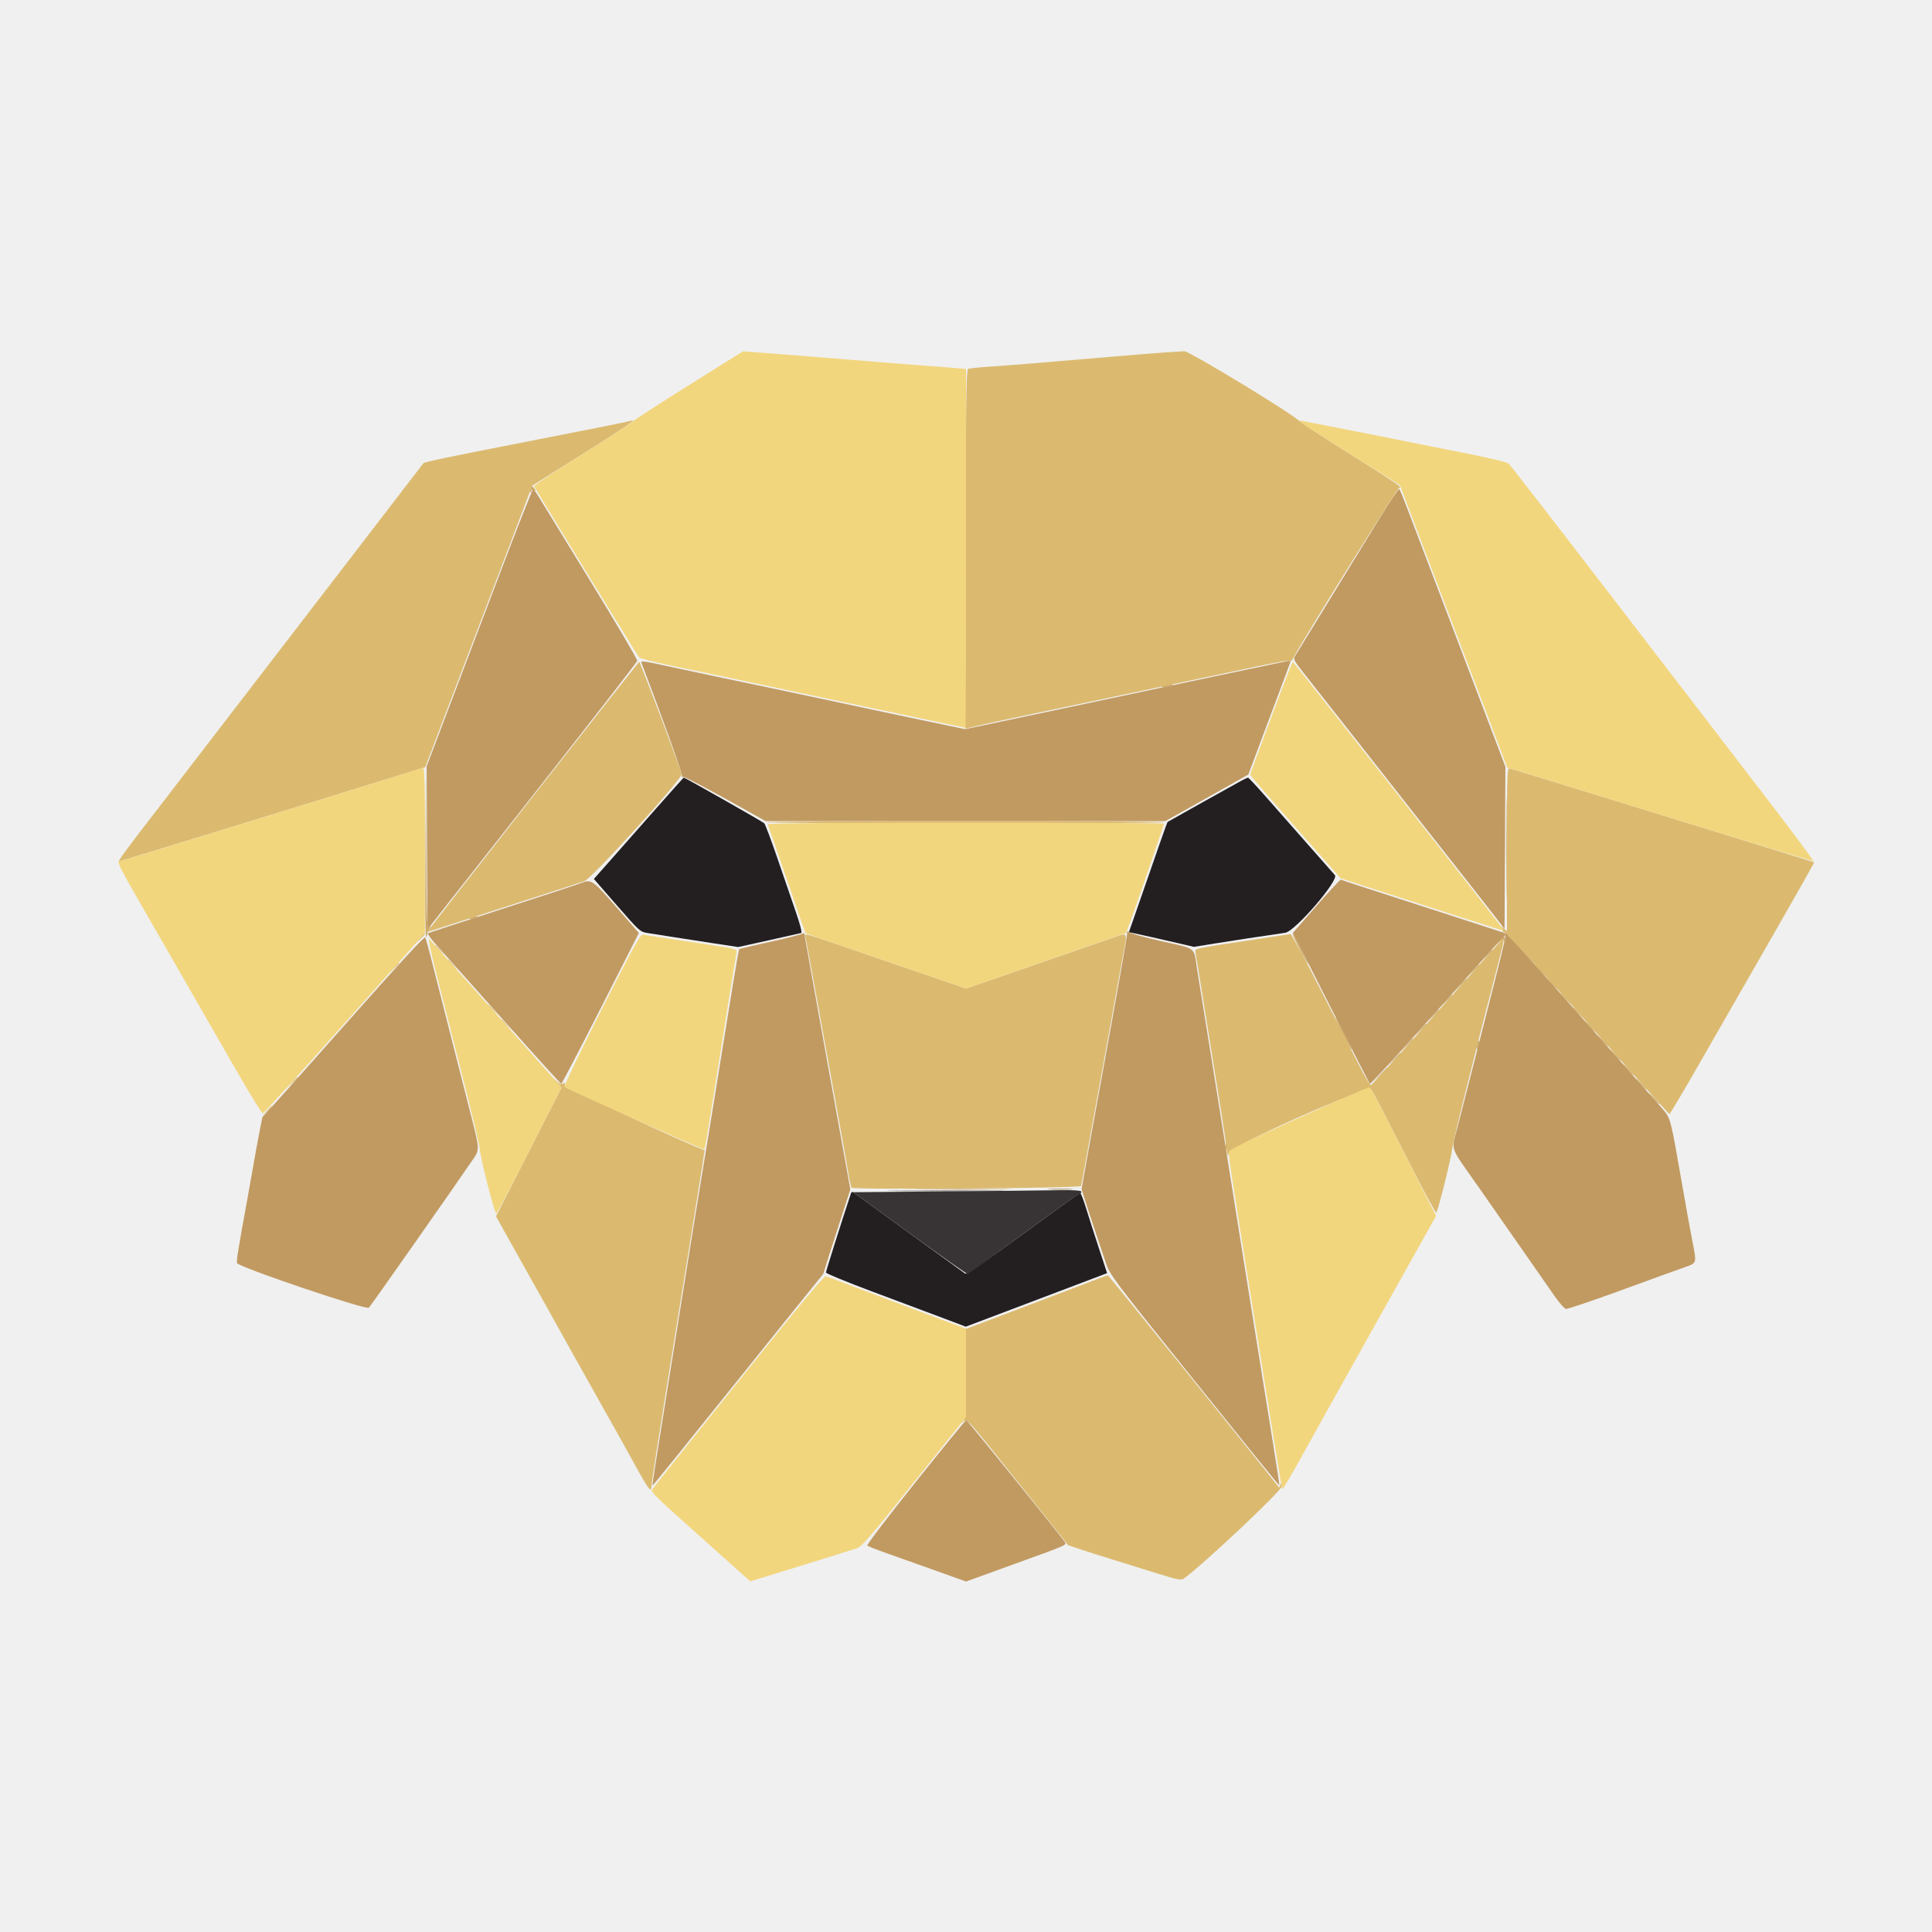
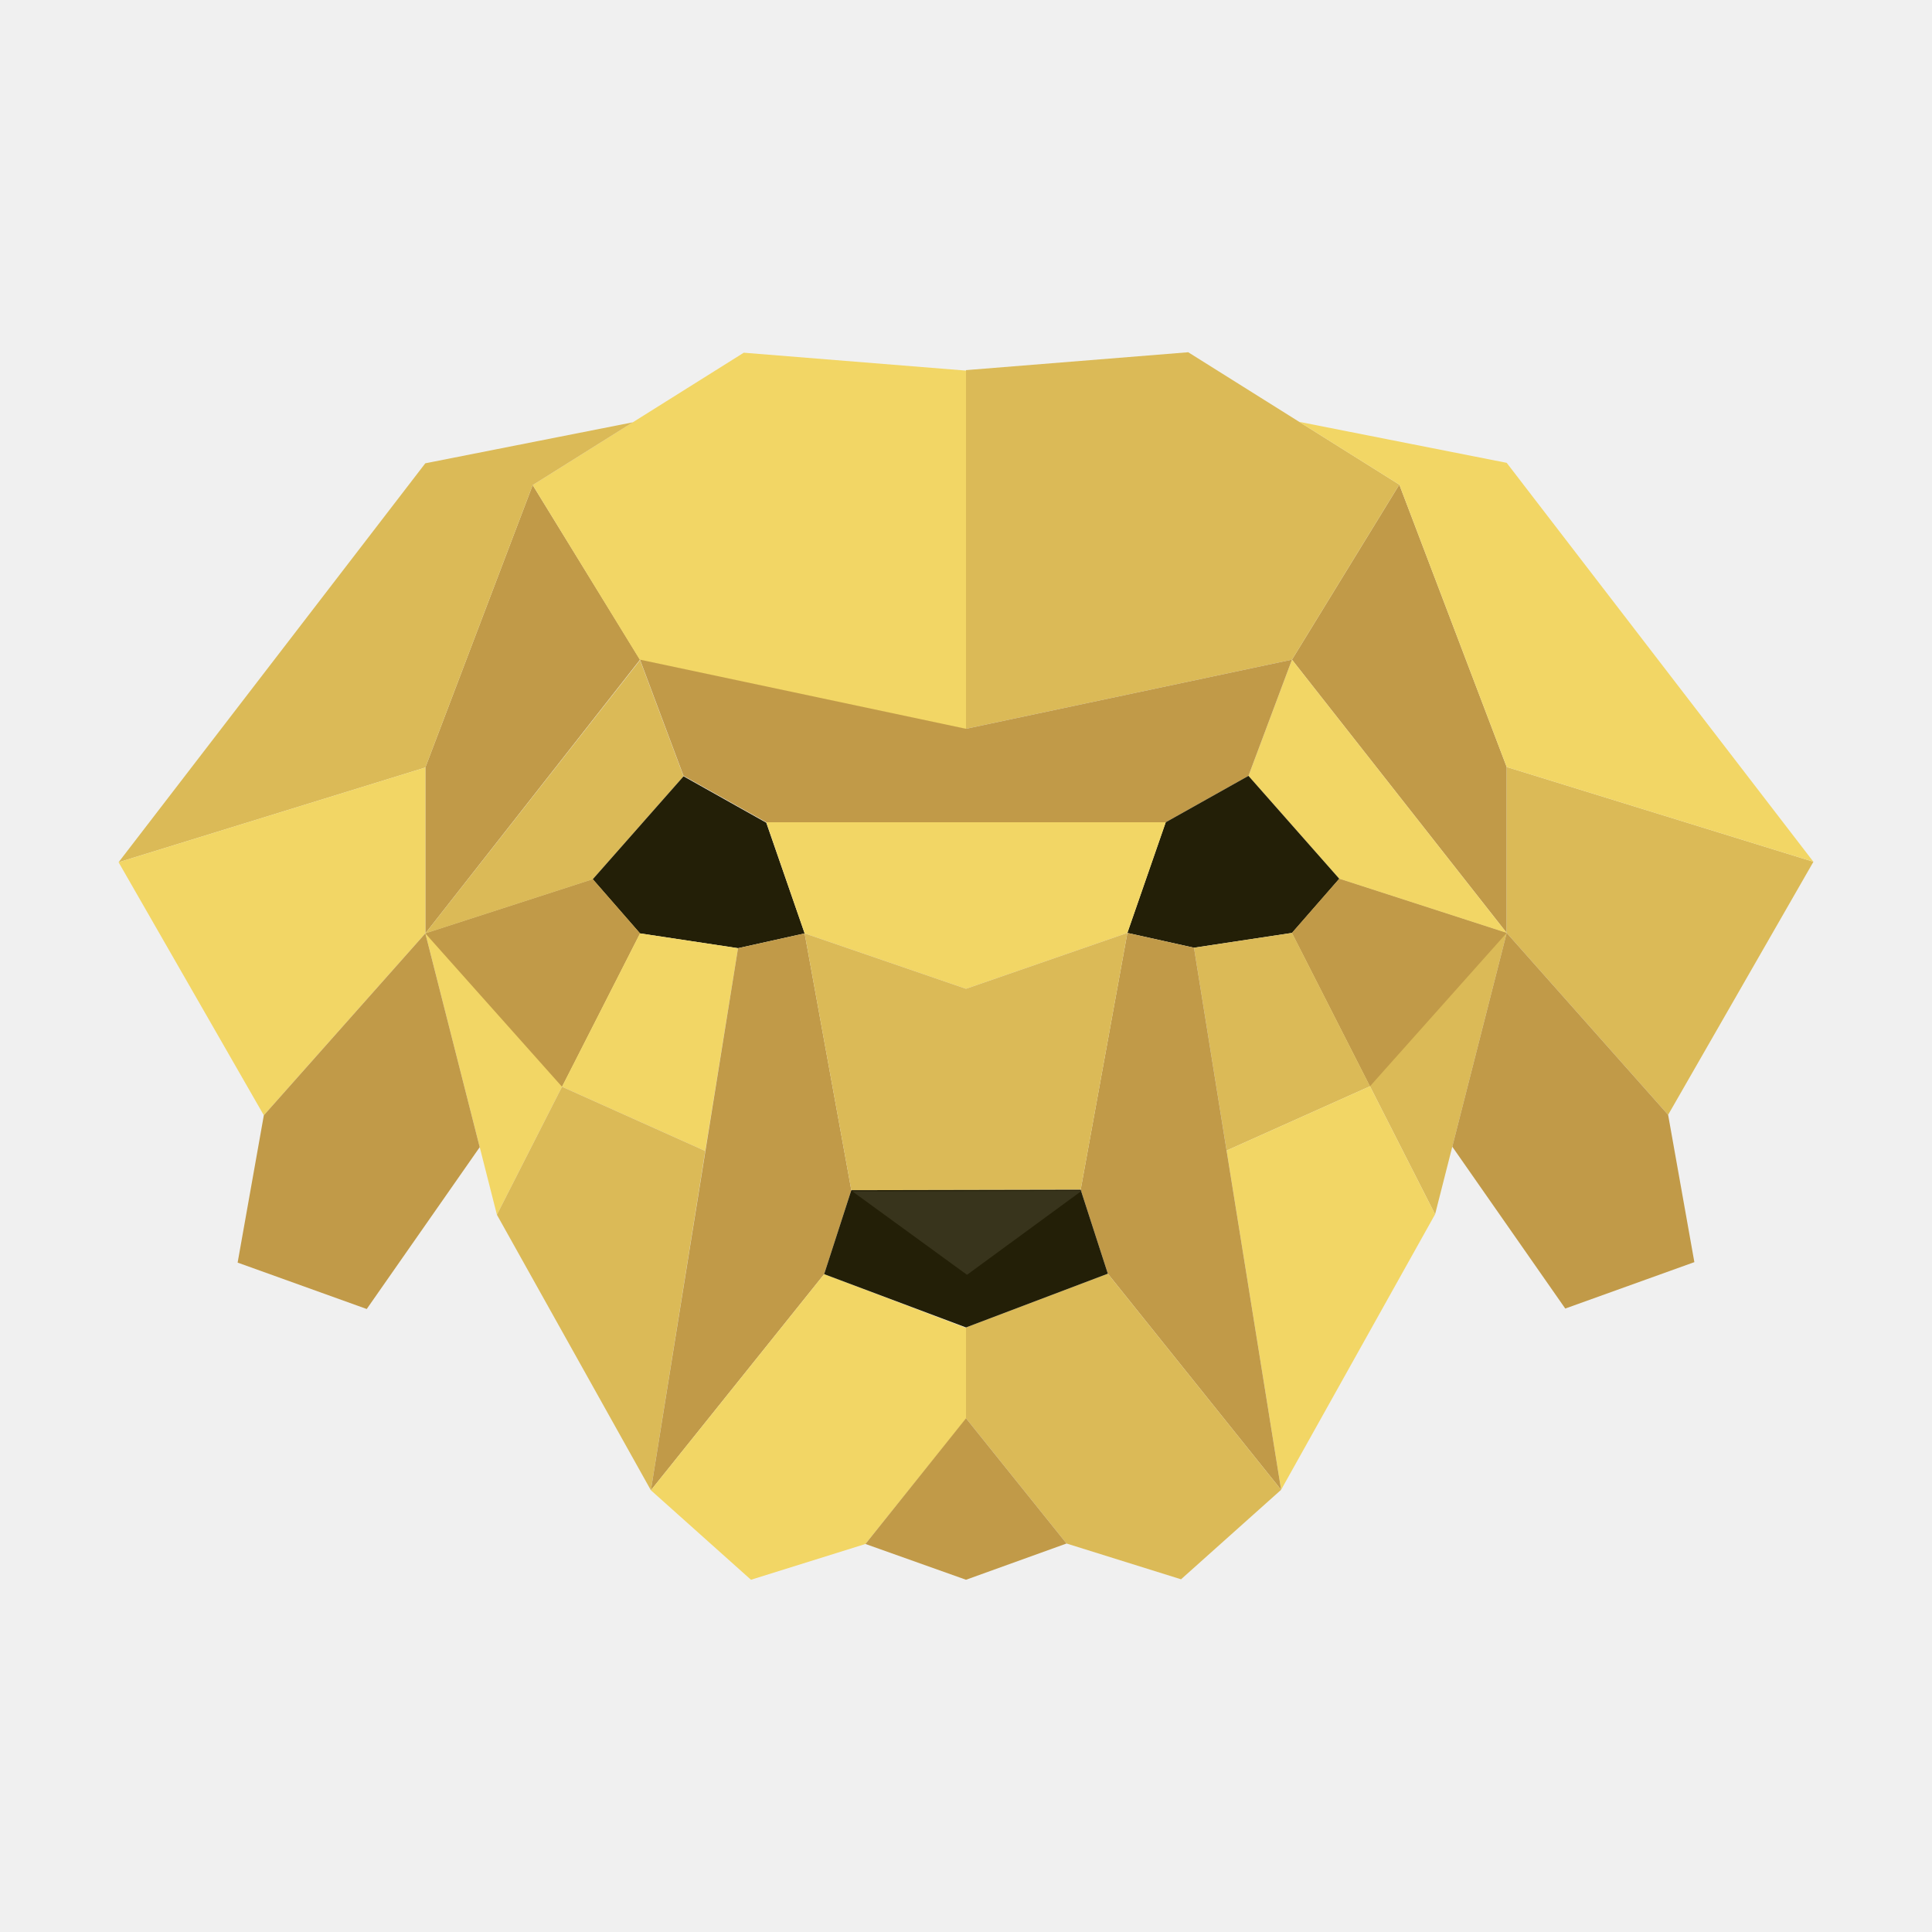
- <svg xmlns="http://www.w3.org/2000/svg" id="svg" version="1.1" width="400" height="400" viewBox="0 0 400 400">
-   <g id="svgg">
-     <path id="path0" d="" stroke="none" fill="#ffffff" fill-rule="evenodd" />
-     <path id="path1" d="M135.816 167.416 C 132.709 170.945,128.544 175.665,126.561 177.905 L 122.955 181.979 127.728 187.459 C 132.313 192.724,132.559 192.948,134.000 193.165 C 134.825 193.289,137.225 193.664,139.333 193.999 C 141.442 194.335,145.342 194.938,148.000 195.341 L 152.833 196.073 159.167 194.677 C 162.650 193.909,165.665 193.231,165.868 193.170 C 166.099 193.100,165.688 191.475,164.756 188.779 C 163.943 186.426,162.227 181.425,160.943 177.667 C 159.659 173.908,158.434 170.659,158.221 170.446 C 157.880 170.105,141.827 161.000,141.567 161.000 C 141.510 161.000,138.922 163.887,135.816 167.416 M257.167 161.557 C 256.112 162.116,241.902 170.054,241.737 170.177 C 241.641 170.248,239.265 176.991,236.514 185.000 C 235.727 187.292,234.775 190.029,234.400 191.083 L 233.717 193.000 234.442 193.145 C 235.656 193.389,241.160 194.626,244.257 195.352 L 247.181 196.037 251.341 195.365 C 254.859 194.797,261.033 193.858,266.095 193.121 C 268.138 192.824,277.292 182.201,276.379 181.186 C 275.511 180.220,265.517 168.876,261.751 164.583 C 260.022 162.612,258.509 161.006,258.387 161.013 C 258.266 161.021,257.717 161.265,257.167 161.557 M176.190 247.046 C 174.288 252.774,171.001 263.177,171.005 263.457 C 171.007 263.664,175.320 265.439,180.588 267.403 C 185.856 269.366,192.369 271.805,195.060 272.823 L 199.953 274.674 208.227 271.544 C 212.777 269.822,219.360 267.329,222.856 266.003 L 229.212 263.593 227.497 258.380 C 226.554 255.513,225.358 251.779,224.839 250.083 C 224.320 248.387,223.778 247.000,223.635 247.000 C 223.491 247.000,218.162 250.820,211.792 255.490 C 204.690 260.695,200.073 263.872,199.855 263.703 C 199.660 263.550,194.475 259.784,188.333 255.333 C 182.192 250.882,176.981 247.095,176.754 246.916 C 176.473 246.695,176.293 246.736,176.190 247.046 " stroke="none" fill="#231f20" fill-rule="evenodd" />
-     <path id="path2" d="M196.065 246.663 L 176.630 246.833 188.348 255.333 C 194.792 260.008,200.190 263.799,200.343 263.758 C 200.496 263.716,205.740 259.929,211.996 255.341 C 218.253 250.753,223.522 247.000,223.706 247.000 C 223.889 247.000,223.947 246.850,223.833 246.667 C 223.710 246.467,222.002 246.365,219.564 246.413 C 217.329 246.456,206.754 246.569,196.065 246.663 " stroke="none" fill="#383435" fill-rule="evenodd" />
-     <path id="path3" d="M186.107 246.583 C 191.574 246.635,200.424 246.635,205.774 246.583 C 211.123 246.532,206.650 246.490,195.833 246.490 C 185.017 246.490,180.640 246.532,186.107 246.583 " stroke="none" fill="#4a4136" fill-rule="evenodd" />
-     <path id="path4" d="" stroke="none" fill="#786143" fill-rule="evenodd" />
-     <path id="path5" d="" stroke="none" fill="#896f4a" fill-rule="evenodd" />
-     <path id="path6" d="M217.431 246.247 C 218.676 246.312,220.626 246.311,221.764 246.246 C 222.902 246.182,221.883 246.129,219.500 246.130 C 217.117 246.130,216.185 246.183,217.431 246.247 " stroke="none" fill="#9f8756" fill-rule="evenodd" />
-     <path id="path7" d="" stroke="none" fill="#bf8080" fill-rule="evenodd" />
-     <path id="path8" d="M285.962 106.768 C 284.016 109.920,279.304 117.600,275.491 123.833 C 271.678 130.067,268.363 135.470,268.123 135.841 C 267.732 136.449,267.896 136.778,269.785 139.175 C 278.650 150.421,288.928 163.495,294.804 171.000 C 296.455 173.108,300.054 177.683,302.802 181.167 C 305.550 184.650,308.632 188.585,309.649 189.912 L 311.500 192.323 311.586 175.535 L 311.673 158.747 306.312 144.623 C 303.363 136.856,299.755 127.350,298.294 123.500 C 296.833 119.650,295.204 115.375,294.675 114.000 C 294.145 112.625,292.866 109.250,291.832 106.500 C 290.798 103.750,289.851 101.395,289.726 101.268 C 289.602 101.140,287.908 103.615,285.962 106.768 M103.683 118.250 C 100.150 127.554,95.250 140.457,92.794 146.922 L 88.327 158.678 88.414 175.557 L 88.500 192.436 110.167 164.863 C 122.083 149.698,131.882 137.076,131.940 136.815 C 131.999 136.554,127.519 128.951,121.984 119.920 C 116.449 110.889,111.626 103.013,111.266 102.417 C 110.906 101.821,110.498 101.333,110.359 101.333 C 110.219 101.333,107.215 108.946,103.683 118.250 M132.765 137.111 C 137.285 148.955,141.326 160.205,141.188 160.564 C 141.086 160.830,141.154 160.944,141.346 160.826 C 141.532 160.711,145.471 162.728,150.098 165.308 L 158.513 170.000 199.896 170.000 L 241.280 170.000 245.390 167.696 C 247.650 166.429,251.514 164.261,253.976 162.878 L 258.451 160.364 261.917 151.099 C 263.823 146.003,265.809 140.709,266.330 139.334 C 266.852 137.959,267.252 136.807,267.218 136.774 C 267.185 136.741,262.960 137.607,257.829 138.699 C 252.698 139.790,247.450 140.896,246.167 141.156 C 244.883 141.417,242.408 141.942,240.667 142.324 C 238.925 142.706,229.019 144.808,218.653 146.996 L 199.806 150.973 196.653 150.304 C 194.919 149.936,192.825 149.500,192.000 149.335 C 191.175 149.169,188.325 148.568,185.667 148.000 C 183.008 147.431,176.933 146.138,172.167 145.125 C 167.400 144.112,161.775 142.916,159.667 142.467 C 157.558 142.018,154.783 141.437,153.500 141.176 C 152.217 140.916,149.367 140.314,147.167 139.839 C 144.967 139.364,142.117 138.758,140.833 138.491 C 139.550 138.225,137.176 137.718,135.558 137.365 C 133.534 136.922,132.663 136.843,132.765 137.111 M272.543 187.570 L 267.684 193.136 275.549 208.651 C 279.875 217.185,283.509 224.269,283.624 224.393 C 283.739 224.518,289.983 217.716,297.500 209.279 C 305.017 200.841,311.299 193.856,311.461 193.755 C 311.986 193.429,312.352 191.933,301.875 232.956 C 300.435 238.595,299.808 236.752,306.351 246.096 C 307.918 248.335,311.656 253.692,314.656 258.000 C 317.657 262.308,320.922 266.996,321.912 268.417 C 322.940 269.891,323.952 271.000,324.270 271.000 C 324.740 271.000,331.280 268.753,337.917 266.311 C 341.327 265.056,345.840 263.421,348.917 262.327 C 351.352 261.460,351.304 261.644,350.355 256.796 C 350.000 254.983,349.094 249.975,348.343 245.667 C 345.859 231.431,345.878 231.507,344.259 229.645 C 343.475 228.744,335.933 220.220,327.500 210.705 L 312.167 193.404 310.167 192.728 C 309.067 192.356,303.442 190.528,297.667 188.664 C 281.573 183.470,277.852 182.257,277.618 182.125 C 277.500 182.058,275.216 184.508,272.543 187.570 M120.333 182.824 C 119.692 183.083,112.342 185.496,104.000 188.186 C 95.658 190.876,88.716 193.146,88.572 193.231 C 88.428 193.317,89.348 194.537,90.615 195.943 C 91.882 197.349,98.104 204.320,104.440 211.434 C 110.776 218.548,116.067 224.372,116.196 224.376 C 116.326 224.380,119.996 217.360,124.352 208.775 L 132.272 193.167 127.629 187.833 C 122.701 182.173,122.421 181.981,120.333 182.824 M233.338 193.473 C 233.336 194.008,231.218 206.008,228.633 220.140 C 226.048 234.271,223.937 245.983,223.942 246.167 C 223.949 246.461,226.401 253.951,228.946 261.448 C 229.809 263.992,230.306 264.652,247.316 285.854 C 256.932 297.839,264.836 307.609,264.880 307.564 C 264.925 307.520,264.296 303.362,263.483 298.325 C 262.669 293.288,261.692 287.217,261.310 284.833 C 260.929 282.450,260.339 278.775,260.001 276.667 C 259.662 274.558,259.061 270.808,258.666 268.333 C 258.270 265.858,257.742 262.558,257.493 261.000 C 255.949 251.365,253.422 235.491,252.132 227.333 C 251.306 222.108,250.126 214.758,249.510 211.000 C 248.894 207.242,248.133 202.517,247.820 200.500 C 247.113 195.951,247.879 196.530,240.324 194.831 C 236.779 194.034,233.781 193.189,233.625 192.944 C 233.434 192.643,233.342 192.814,233.338 193.473 M166.167 193.280 C 165.983 193.457,162.986 194.226,159.506 194.989 C 156.026 195.753,153.116 196.440,153.039 196.516 C 152.963 196.593,152.397 199.770,151.781 203.578 C 151.165 207.385,150.293 212.750,149.843 215.500 C 149.393 218.250,148.486 223.875,147.827 228.000 C 147.169 232.125,146.418 236.700,146.158 238.167 C 145.785 240.267,141.800 264.977,138.497 285.667 C 137.420 292.415,136.296 299.463,135.683 303.317 C 135.320 305.599,135.063 307.507,135.112 307.556 C 135.160 307.605,142.918 298.015,152.350 286.246 C 161.783 274.476,169.725 264.606,170.000 264.312 C 170.275 264.018,170.519 263.640,170.542 263.472 C 170.565 263.304,171.815 259.360,173.320 254.707 L 176.057 246.248 171.376 220.374 C 168.801 206.143,166.651 194.153,166.597 193.729 C 166.534 193.224,166.385 193.069,166.167 193.280 M74.156 209.087 C 66.645 217.564,59.110 226.030,57.410 227.902 L 54.320 231.305 53.681 234.569 C 53.330 236.364,52.720 239.708,52.326 242.000 C 51.931 244.292,51.331 247.667,50.991 249.500 C 49.398 258.089,48.887 261.331,49.094 261.538 C 50.160 262.605,75.861 271.285,76.374 270.752 C 76.820 270.289,94.081 245.687,98.083 239.810 C 99.264 238.076,99.248 237.742,97.693 231.634 C 96.974 228.810,94.937 220.800,93.167 213.833 C 91.397 206.867,89.567 199.667,89.100 197.833 C 88.633 196.000,88.152 194.314,88.031 194.088 C 87.895 193.831,82.644 199.508,74.156 209.087 M191.250 246.250 C 195.696 246.302,202.971 246.302,207.417 246.250 C 211.862 246.197,208.225 246.154,199.333 246.154 C 190.442 246.154,186.804 246.197,191.250 246.250 M189.553 306.875 C 183.898 313.950,179.398 319.856,179.553 320.000 C 179.707 320.144,181.633 320.895,183.833 321.670 C 186.033 322.445,190.571 324.060,193.918 325.259 L 200.003 327.440 210.028 323.807 C 221.644 319.597,220.930 319.927,220.309 319.051 C 218.990 317.193,200.225 294.001,200.044 294.005 C 199.928 294.008,195.207 299.800,189.553 306.875 " stroke="none" fill="#c19a61" fill-rule="evenodd" />
-     <path id="path9" d="" stroke="none" fill="#aaaa55" fill-rule="evenodd" />
-     <path id="path10" d="M109.861 101.214 C 109.746 101.516,109.730 101.841,109.825 101.937 C 109.921 102.033,110.000 101.920,110.000 101.687 C 110.000 101.430,110.216 101.345,110.547 101.472 C 111.005 101.648,111.025 101.599,110.673 101.174 C 110.148 100.542,110.119 100.543,109.861 101.214 M241.000 142.000 C 240.340 142.211,240.305 142.267,240.833 142.267 C 241.200 142.267,241.875 142.147,242.333 142.000 C 242.993 141.789,243.028 141.733,242.500 141.733 C 242.133 141.733,241.458 141.853,241.000 142.000 M88.080 176.472 C 88.008 192.591,88.072 195.738,88.425 193.429 C 88.483 193.045,88.749 192.455,89.016 192.116 C 89.460 191.551,89.452 191.538,88.920 191.955 C 88.370 192.386,88.335 191.513,88.250 175.455 L 88.160 158.500 88.080 176.472 M311.822 175.667 C 311.822 185.108,311.864 188.971,311.916 184.250 C 311.969 179.529,311.969 171.804,311.916 167.083 C 311.864 162.363,311.822 166.225,311.822 175.667 M97.500 190.000 C 97.080 190.181,97.018 190.286,97.333 190.286 C 97.608 190.286,98.133 190.158,98.500 190.000 C 98.920 189.819,98.982 189.714,98.667 189.714 C 98.392 189.714,97.867 189.842,97.500 190.000 M267.667 193.451 C 267.667 193.814,270.655 199.667,270.840 199.667 C 270.989 199.667,268.108 193.700,267.795 193.361 C 267.724 193.285,267.667 193.325,267.667 193.451 M310.315 194.916 C 309.234 196.092,309.228 196.110,310.219 195.216 C 311.171 194.358,311.287 194.326,311.432 194.884 C 311.525 195.240,311.577 195.113,311.557 194.583 C 311.537 194.079,311.508 193.667,311.493 193.667 C 311.477 193.667,310.947 194.229,310.315 194.916 M313.333 194.833 C 313.955 195.475,314.539 196.000,314.631 196.000 C 314.722 196.000,314.289 195.475,313.667 194.833 C 313.045 194.192,312.461 193.667,312.369 193.667 C 312.278 193.667,312.711 194.192,313.333 194.833 M307.649 197.917 L 306.500 199.167 307.750 198.018 C 308.913 196.949,309.153 196.667,308.899 196.667 C 308.843 196.667,308.281 197.229,307.649 197.917 M316.000 197.833 C 316.622 198.475,317.206 199.000,317.297 199.000 C 317.389 199.000,316.955 198.475,316.333 197.833 C 315.711 197.192,315.128 196.667,315.036 196.667 C 314.944 196.667,315.378 197.192,316.000 197.833 M304.982 200.917 L 303.833 202.167 305.083 201.018 C 306.247 199.949,306.487 199.667,306.232 199.667 C 306.176 199.667,305.614 200.229,304.982 200.917 M318.667 200.833 C 319.289 201.475,319.872 202.000,319.964 202.000 C 320.056 202.000,319.622 201.475,319.000 200.833 C 318.378 200.192,317.794 199.667,317.703 199.667 C 317.611 199.667,318.045 200.192,318.667 200.833 M321.000 203.500 C 321.622 204.142,322.206 204.667,322.297 204.667 C 322.389 204.667,321.955 204.142,321.333 203.500 C 320.711 202.858,320.128 202.333,320.036 202.333 C 319.944 202.333,320.378 202.858,321.000 203.500 M302.151 204.083 L 300.833 205.500 302.250 204.182 C 303.567 202.957,303.820 202.667,303.568 202.667 C 303.513 202.667,302.876 203.304,302.151 204.083 M323.000 205.771 C 323.000 205.828,323.487 206.316,324.083 206.854 L 325.167 207.833 324.188 206.750 C 323.275 205.740,323.000 205.513,323.000 205.771 M299.315 207.250 L 298.167 208.500 299.417 207.351 C 300.580 206.282,300.820 206.000,300.565 206.000 C 300.510 206.000,299.947 206.563,299.315 207.250 M325.667 208.771 C 325.667 208.828,326.154 209.316,326.750 209.854 L 327.833 210.833 326.854 209.750 C 325.942 208.740,325.667 208.513,325.667 208.771 M296.649 210.250 L 295.500 211.500 296.750 210.351 C 297.913 209.282,298.153 209.000,297.899 209.000 C 297.843 209.000,297.281 209.563,296.649 210.250 M278.000 214.000 C 278.920 215.833,279.748 217.333,279.839 217.333 C 279.931 217.333,279.253 215.833,278.333 214.000 C 277.413 212.167,276.586 210.667,276.494 210.667 C 276.402 210.667,277.080 212.167,278.000 214.000 M329.000 212.500 C 329.622 213.142,330.206 213.667,330.297 213.667 C 330.389 213.667,329.955 213.142,329.333 212.500 C 328.711 211.858,328.128 211.333,328.036 211.333 C 327.944 211.333,328.378 211.858,329.000 212.500 M293.982 213.250 L 292.833 214.500 294.083 213.351 C 295.247 212.282,295.487 212.000,295.232 212.000 C 295.176 212.000,294.614 212.563,293.982 213.250 M331.667 215.500 C 332.289 216.142,332.872 216.667,332.964 216.667 C 333.056 216.667,332.622 216.142,332.000 215.500 C 331.378 214.858,330.794 214.333,330.703 214.333 C 330.611 214.333,331.045 214.858,331.667 215.500 M291.151 216.417 L 289.833 217.833 291.250 216.516 C 292.567 215.290,292.820 215.000,292.568 215.000 C 292.513 215.000,291.876 215.637,291.151 216.417 M305.857 216.190 C 305.735 216.679,305.699 217.143,305.777 217.222 C 305.856 217.300,306.020 216.965,306.143 216.476 C 306.265 215.988,306.301 215.524,306.223 215.445 C 306.144 215.367,305.980 215.702,305.857 216.190 M334.333 218.500 C 334.955 219.142,335.539 219.667,335.631 219.667 C 335.722 219.667,335.289 219.142,334.667 218.500 C 334.045 217.858,333.461 217.333,333.369 217.333 C 333.278 217.333,333.711 217.858,334.333 218.500 M288.484 219.417 L 287.167 220.833 288.583 219.516 C 289.901 218.290,290.153 218.000,289.901 218.000 C 289.847 218.000,289.209 218.637,288.484 219.417 M337.000 221.500 C 337.622 222.142,338.206 222.667,338.297 222.667 C 338.389 222.667,337.955 222.142,337.333 221.500 C 336.711 220.858,336.128 220.333,336.036 220.333 C 335.944 220.333,336.378 220.858,337.000 221.500 M285.818 222.417 L 284.500 223.833 285.917 222.516 C 287.234 221.290,287.487 221.000,287.234 221.000 C 287.180 221.000,286.542 221.637,285.818 222.417 M339.667 224.500 C 340.289 225.142,340.872 225.667,340.964 225.667 C 341.056 225.667,340.622 225.142,340.000 224.500 C 339.378 223.858,338.794 223.333,338.703 223.333 C 338.611 223.333,339.045 223.858,339.667 224.500 M342.333 227.500 C 342.955 228.142,343.539 228.667,343.631 228.667 C 343.722 228.667,343.289 228.142,342.667 227.500 C 342.045 226.858,341.461 226.333,341.369 226.333 C 341.278 226.333,341.711 226.858,342.333 227.500 M253.744 237.333 C 253.744 237.975,253.813 238.237,253.896 237.917 C 253.980 237.596,253.980 237.071,253.896 236.750 C 253.813 236.429,253.744 236.692,253.744 237.333 " stroke="none" fill="#cda968" fill-rule="evenodd" />
-     <path id="path11" d="" stroke="none" fill="#ff8080" fill-rule="evenodd" />
-     <path id="path12" d="" stroke="none" fill="#bfbf80" fill-rule="evenodd" />
-     <path id="path13" d="M240.500 73.023 C 238.483 73.165,234.058 73.519,230.667 73.810 C 217.006 74.979,208.666 75.660,205.511 75.865 C 203.683 75.983,201.958 76.126,201.677 76.181 C 201.397 76.237,200.905 76.294,200.586 76.308 C 200.039 76.332,200.001 78.445,199.920 113.608 L 199.833 150.882 202.333 150.278 C 203.708 149.946,208.058 149.003,212.000 148.182 C 215.942 147.360,224.117 145.632,230.167 144.341 C 236.217 143.049,243.717 141.464,246.833 140.818 C 249.950 140.172,255.838 138.928,259.917 138.053 C 264.124 137.151,267.333 136.610,267.333 136.802 C 267.333 136.988,267.608 136.601,267.945 135.942 C 269.759 132.383,289.510 100.733,289.813 100.899 C 290.007 101.006,289.942 100.860,289.667 100.574 C 289.392 100.288,284.817 97.328,279.500 93.996 C 274.183 90.664,269.533 87.638,269.167 87.272 C 267.482 85.590,246.194 72.667,245.186 72.715 C 244.625 72.741,242.517 72.880,240.500 73.023 M129.667 87.334 C 127.953 87.722,122.848 88.741,110.500 91.157 C 91.746 94.827,87.891 95.632,87.636 95.933 C 87.457 96.143,85.318 98.928,78.626 107.667 C 77.432 109.225,70.687 118.000,63.636 127.167 C 56.585 136.333,49.609 145.408,48.135 147.333 C 44.358 152.264,34.176 165.507,32.628 167.500 C 26.942 174.827,24.351 178.333,24.624 178.333 C 24.877 178.333,57.365 168.352,84.112 160.057 L 88.057 158.833 91.150 150.667 C 95.736 138.558,100.545 125.901,101.852 122.500 C 102.486 120.850,104.620 115.238,106.595 110.029 L 110.184 100.558 120.130 94.312 C 128.532 89.036,131.782 86.858,130.988 87.034 C 130.903 87.053,130.308 87.188,129.667 87.334 M110.291 164.938 C 98.259 180.281,88.444 192.869,88.480 192.912 C 88.516 192.955,90.785 192.252,93.523 191.349 C 96.260 190.446,103.225 188.190,109.000 186.334 C 114.775 184.479,120.175 182.724,121.000 182.434 C 122.550 181.890,141.222 161.318,141.130 160.256 C 141.070 159.567,132.534 136.998,132.342 137.022 C 132.246 137.034,122.322 149.596,110.291 164.938 M312.000 175.846 L 312.000 192.770 311.256 192.135 C 310.800 191.746,310.670 191.706,310.920 192.031 C 311.144 192.323,311.229 192.660,311.108 192.781 C 310.988 192.901,311.136 193.000,311.439 193.000 C 311.747 193.000,319.364 201.306,328.711 211.833 C 337.908 222.192,345.528 230.667,345.645 230.667 C 345.762 230.667,349.097 225.004,353.057 218.083 C 357.017 211.162,363.734 199.447,367.984 192.050 C 372.234 184.652,375.663 178.564,375.605 178.520 C 375.509 178.447,313.930 159.456,312.583 159.083 C 312.033 158.931,312.000 159.889,312.000 175.846 M158.667 170.250 C 158.667 170.387,177.252 170.500,199.968 170.500 C 222.684 170.500,241.200 170.387,241.115 170.250 C 241.030 170.112,222.445 170.000,199.814 170.000 C 177.183 170.000,158.667 170.112,158.667 170.250 M86.812 194.417 L 85.833 195.500 86.917 194.521 C 87.926 193.608,88.153 193.333,87.896 193.333 C 87.838 193.333,87.351 193.821,86.812 194.417 M166.805 194.250 C 166.965 195.013,168.147 201.404,168.825 205.167 C 168.924 205.717,169.525 209.017,170.159 212.500 C 170.794 215.983,171.394 219.283,171.493 219.833 C 171.591 220.383,172.205 223.758,172.857 227.333 C 174.487 236.278,174.913 238.662,175.546 242.389 C 175.847 244.161,176.185 245.741,176.296 245.899 C 176.621 246.359,223.692 246.010,223.824 245.547 C 223.884 245.338,224.323 242.992,224.799 240.333 C 225.276 237.675,226.186 232.650,226.823 229.167 C 227.460 225.683,228.061 222.383,228.159 221.833 C 228.258 221.283,228.872 217.908,229.524 214.333 C 230.175 210.758,230.919 206.633,231.175 205.167 C 231.432 203.700,232.016 200.481,232.472 198.012 C 233.462 192.660,233.685 193.012,230.094 194.259 C 228.484 194.818,221.058 197.390,213.592 199.974 L 200.017 204.672 194.175 202.669 C 190.962 201.568,185.671 199.753,182.417 198.636 C 164.510 192.491,166.558 193.066,166.805 194.250 M266.000 193.562 C 265.542 193.638,262.692 194.072,259.667 194.527 C 247.088 196.418,247.331 196.366,247.499 197.137 C 247.583 197.520,248.715 204.508,250.016 212.667 C 251.317 220.825,252.676 229.300,253.037 231.500 C 253.397 233.700,253.791 236.475,253.912 237.667 C 254.079 239.308,254.177 239.596,254.316 238.854 C 254.610 237.289,283.187 224.579,283.982 225.660 C 284.267 226.047,287.344 231.980,290.821 238.844 C 294.297 245.709,297.242 251.214,297.366 251.079 C 297.753 250.654,300.425 239.928,300.665 237.833 C 300.855 236.177,305.022 219.400,310.489 198.282 C 311.388 194.806,311.501 194.048,311.055 194.455 C 310.750 194.735,304.575 201.638,297.333 209.795 C 290.092 217.953,284.017 224.636,283.833 224.646 C 283.650 224.657,282.675 223.051,281.667 221.077 C 280.658 219.104,277.066 212.054,273.683 205.411 C 270.301 198.768,267.376 193.354,267.183 193.379 C 266.991 193.404,266.458 193.486,266.000 193.562 M90.000 195.771 C 90.000 195.828,90.487 196.316,91.083 196.854 L 92.167 197.833 91.188 196.750 C 90.275 195.740,90.000 195.513,90.000 195.771 M92.667 198.771 C 92.667 198.828,93.154 199.316,93.750 199.854 L 94.833 200.833 93.854 199.750 C 92.942 198.740,92.667 198.513,92.667 198.771 M81.479 200.417 L 80.500 201.500 81.583 200.521 C 82.593 199.608,82.820 199.333,82.562 199.333 C 82.505 199.333,82.017 199.821,81.479 200.417 M101.000 208.104 C 101.000 208.162,101.487 208.649,102.083 209.188 L 103.167 210.167 102.188 209.083 C 101.275 208.074,101.000 207.847,101.000 208.104 M103.667 211.104 C 103.667 211.162,104.154 211.649,104.750 212.188 L 105.833 213.167 104.854 212.083 C 103.942 211.074,103.667 210.847,103.667 211.104 M60.479 224.083 L 59.500 225.167 60.583 224.188 C 61.179 223.649,61.667 223.162,61.667 223.104 C 61.667 222.847,61.392 223.074,60.479 224.083 M115.377 224.168 L 116.253 225.167 109.471 238.492 L 102.689 251.818 103.800 253.826 C 104.411 254.930,106.679 258.983,108.840 262.833 C 111.000 266.683,113.103 270.433,113.511 271.167 C 113.920 271.900,116.050 275.725,118.245 279.667 C 120.439 283.608,123.509 289.083,125.066 291.833 C 126.623 294.583,128.308 297.583,128.811 298.500 C 134.666 309.176,134.824 309.407,134.916 307.417 C 134.947 306.729,136.342 297.692,138.014 287.333 C 139.687 276.975,141.344 266.700,141.696 264.500 C 142.049 262.300,143.147 255.475,144.137 249.333 C 145.128 243.192,145.914 238.158,145.886 238.148 C 141.577 236.615,116.845 225.006,116.886 224.537 C 116.924 224.095,116.838 224.029,116.571 224.295 C 116.305 224.562,115.972 224.458,115.352 223.916 L 114.500 223.169 115.377 224.168 M55.146 230.083 L 54.167 231.167 55.250 230.188 C 55.846 229.649,56.333 229.162,56.333 229.104 C 56.333 228.847,56.058 229.074,55.146 230.083 M224.167 265.965 C 221.417 267.024,214.854 269.521,209.583 271.513 L 200.000 275.135 200.000 284.291 C 200.000 292.525,199.941 293.517,199.417 294.140 C 198.842 294.823,198.844 294.825,199.527 294.250 C 200.211 293.674,200.356 293.837,210.693 306.800 L 221.167 319.934 223.667 320.769 C 225.042 321.228,228.117 322.205,230.500 322.940 C 232.883 323.674,236.998 324.953,239.643 325.781 C 243.518 326.994,244.561 327.210,245.007 326.894 C 248.982 324.067,265.537 308.480,265.380 307.712 C 265.233 306.997,265.174 306.953,265.064 307.477 C 264.932 308.100,264.909 308.098,264.381 307.422 C 259.514 301.203,229.500 264.005,229.360 264.020 C 229.254 264.031,226.917 264.906,224.167 265.965 " stroke="none" fill="#dbba70" fill-rule="evenodd" />
-     <path id="path14" d="" stroke="none" fill="#ffaa55" fill-rule="evenodd" />
-     <path id="path15" d="" stroke="none" fill="#cccc66" fill-rule="evenodd" />
-     <path id="path16" d="" stroke="none" fill="#ffbf80" fill-rule="evenodd" />
-     <path id="path17" d="M142.658 79.731 C 136.521 83.574,131.332 86.933,131.128 87.196 C 130.923 87.458,126.198 90.530,120.628 94.022 C 115.057 97.515,110.528 100.486,110.563 100.625 C 110.644 100.948,131.979 135.742,132.318 136.102 C 132.627 136.430,137.179 137.498,144.667 138.998 C 145.492 139.163,147.967 139.686,150.167 140.159 C 152.367 140.632,162.342 142.749,172.333 144.863 C 182.325 146.977,192.580 149.148,195.123 149.687 C 197.666 150.226,199.803 150.667,199.873 150.667 C 199.943 150.667,200.000 133.959,200.000 113.539 L 200.000 76.411 197.917 76.212 C 196.771 76.102,194.558 75.927,193.000 75.823 C 191.442 75.718,186.642 75.345,182.333 74.992 C 170.749 74.045,158.111 73.039,155.825 72.882 L 153.817 72.743 142.658 79.731 M269.520 87.578 C 269.898 87.902,274.625 90.928,280.024 94.303 L 289.840 100.440 294.148 111.803 C 296.517 118.053,298.860 124.217,299.354 125.500 C 299.849 126.783,302.912 134.829,306.161 143.380 L 312.069 158.927 313.785 159.425 C 314.728 159.700,328.913 164.070,345.306 169.138 C 361.699 174.206,375.238 178.309,375.394 178.258 C 375.549 178.206,370.831 171.864,364.910 164.165 C 358.989 156.466,344.873 138.092,333.540 123.333 C 322.208 108.575,312.669 96.266,312.343 95.980 C 311.980 95.662,307.954 94.717,301.958 93.543 C 296.573 92.488,290.817 91.343,289.167 90.998 C 287.517 90.653,282.642 89.685,278.333 88.847 C 274.025 88.010,270.125 87.249,269.667 87.157 C 268.835 86.990,268.835 86.991,269.520 87.578 M263.166 148.583 C 260.783 154.954,258.833 160.270,258.833 160.396 C 258.833 160.522,263.051 165.401,268.207 171.237 L 277.580 181.848 283.373 183.732 C 291.578 186.400,309.678 192.227,310.647 192.512 C 311.429 192.743,311.416 192.693,310.314 191.224 C 307.467 187.430,267.815 137.031,267.666 137.016 C 267.574 137.007,265.549 142.212,263.166 148.583 M85.333 159.652 C 81.211 161.011,26.567 177.863,25.230 178.188 C 24.019 178.482,23.237 176.924,33.906 195.477 C 38.974 204.290,45.572 215.775,48.568 221.000 C 51.564 226.225,54.185 230.500,54.392 230.500 C 54.600 230.500,62.240 222.100,71.371 211.833 L 87.972 193.167 87.986 176.083 C 87.997 162.619,87.912 159.005,87.583 159.024 C 87.354 159.037,86.342 159.319,85.333 159.652 M159.000 170.645 C 159.000 170.816,159.167 171.379,159.370 171.895 C 159.574 172.411,160.538 175.158,161.513 178.000 C 165.540 189.739,166.730 193.171,166.803 193.245 C 166.845 193.288,172.119 195.113,178.523 197.300 C 184.927 199.487,192.389 202.041,195.106 202.975 L 200.045 204.674 203.856 203.337 C 207.972 201.893,210.403 201.047,224.144 196.281 L 233.122 193.167 233.710 191.667 C 234.445 189.790,241.000 170.778,241.000 170.522 C 241.000 170.418,222.550 170.333,200.000 170.333 C 174.792 170.333,159.000 170.453,159.000 170.645 M124.545 209.043 C 120.056 217.889,116.715 224.849,116.878 225.012 C 117.037 225.170,119.192 226.212,121.667 227.326 C 139.357 235.291,145.702 238.076,145.842 237.936 C 145.930 237.848,146.367 235.464,146.813 232.638 C 149.080 218.273,152.367 197.752,152.498 197.149 C 152.637 196.507,152.335 196.418,147.573 195.707 C 137.120 194.146,133.815 193.641,133.167 193.504 C 132.587 193.382,131.461 195.410,124.545 209.043 M90.328 201.542 C 91.393 205.736,93.854 215.411,95.798 223.043 C 97.743 230.675,99.333 237.350,99.333 237.876 C 99.332 239.287,102.418 251.361,102.751 251.250 C 102.908 251.197,106.009 245.294,109.642 238.131 L 116.249 225.107 102.767 209.970 C 95.352 201.645,89.084 194.627,88.839 194.375 C 88.586 194.116,89.231 197.217,90.328 201.542 M268.833 231.470 C 257.084 236.733,254.481 238.017,254.397 238.588 C 254.309 239.178,255.453 246.530,260.998 281.000 C 261.337 283.108,261.916 286.708,262.284 289.000 C 264.656 303.769,265.388 308.165,265.491 308.268 C 265.618 308.396,267.225 305.674,270.076 300.500 C 271.906 297.178,278.711 284.992,287.572 269.167 C 290.138 264.583,293.384 258.785,294.785 256.282 L 297.332 251.731 291.937 241.115 C 284.527 226.536,283.829 225.217,283.475 225.127 C 283.306 225.084,276.717 227.938,268.833 231.470 M152.833 286.053 C 143.117 298.174,135.057 308.277,134.924 308.503 C 134.766 308.771,136.166 310.245,138.924 312.713 C 141.257 314.802,145.904 318.962,149.251 321.958 L 155.335 327.405 165.751 324.199 C 171.479 322.435,176.720 320.799,177.397 320.562 C 178.444 320.197,180.219 318.144,189.314 306.774 L 200.000 293.415 200.000 284.252 L 200.000 275.090 195.417 273.396 C 191.727 272.032,172.995 264.984,171.000 264.209 C 170.641 264.069,165.519 270.228,152.833 286.053 " stroke="none" fill="#f2d67e" fill-rule="evenodd" />
-     <path id="path18" d="" stroke="none" fill="#ffff00" fill-rule="evenodd" />
-     <path id="path19" d="" stroke="none" fill="#ffff80" fill-rule="evenodd" />
-   </g>
+ <svg xmlns="http://www.w3.org/2000/svg" id="Layer_1" data-name="Layer 1" viewBox="0 0 500 500">
+   <defs>
+     <style>.cls-1{fill:#f2d665;}.cls-2{fill:#c19a48;}.cls-3{fill:#dbba57;}.cls-4{fill:#231f07;}.cls-5{fill:#38341c;}</style>
+   </defs>
+   <polygon class="cls-1" points="153.41 227.54 110.08 241.56 128.6 314.38 165.64 241.56 153.41 227.54" />
+   <polyline class="cls-2" points="137.86 125.54 165.64 170.72 110.08 241.56 110.08 198.63 137.86 125.54" />
+   <polygon class="cls-3" points="165.64 170.84 110.08 241.56 153.41 227.54 176.9 200.91 165.64 170.84" />
+   <polygon class="cls-1" points="137.86 125.54 192.49 91.28 250 95.91 250 188.74 165.64 170.84 137.86 125.54" />
+   <polygon class="cls-4" points="165.64 241.56 191 245.39 208.24 241.56 198.31 212.92 176.9 200.91 153.41 227.54 165.64 241.56" />
+   <polygon class="cls-2" points="145.45 281.25 110.08 241.56 153.41 227.54 165.64 241.56 145.45 281.25" />
+   <polygon class="cls-1" points="191 245.39 165.64 241.56 145.45 281.25 182.52 297.88 191 245.39" />
+   <polygon class="cls-3" points="182.52 297.88 168.45 385.68 128.6 314.38 145.45 281.25 182.52 297.88" />
+   <polygon class="cls-2" points="168.45 385.68 213.29 329.75 220.32 308.02 208.24 241.56 191 245.39 168.45 385.68" />
+   <polygon class="cls-1" points="168.45 385.68 194.35 408.84 223.98 399.58 250 367.17 250 343.66 213.29 329.75 168.45 385.68" />
+   <polygon class="cls-3" points="163.78 109.29 110.07 119.9 30.69 223.15 110.08 198.63 137.86 125.54 163.78 109.29" />
+   <polygon class="cls-1" points="30.69 223.15 68.28 288.64 110.08 241.56 110.08 198.63 30.69 223.15" />
+   <polygon class="cls-2" points="68.28 288.64 61.5 326.76 94.91 338.77 124.15 296.89 110.08 241.56 68.28 288.64" />
+   <polygon class="cls-2" points="362.14 125.42 362.14 125.42 389.93 198.5 389.93 241.44 334.36 170.72 362.14 125.42" />
+   <polygon class="cls-3" points="346.6 227.42 389.93 241.44 371.4 314.26 334.36 241.44 346.6 227.42" />
+   <polygon class="cls-1" points="334.36 170.72 389.93 241.44 346.6 227.42 323.1 200.79 334.36 170.72" />
+   <polygon class="cls-3" points="362.14 125.42 307.51 91.16 250 95.79 250 188.61 334.36 170.72 362.14 125.42" />
+   <polygon class="cls-2" points="323.1 200.79 334.36 170.72 250 188.61 165.64 170.72 176.9 200.79 198.31 212.8 301.69 212.8 323.1 200.79" />
+   <polygon class="cls-4" points="334.36 241.44 309 245.27 291.76 241.44 301.69 212.8 323.1 200.79 346.6 227.42 334.36 241.44" />
+   <polygon class="cls-2" points="354.55 281.13 389.93 241.44 346.6 227.42 334.36 241.44 354.55 281.13" />
+   <polygon class="cls-3" points="309 245.27 334.36 241.44 354.55 281.13 317.44 297.76 309 245.27" />
+   <polygon class="cls-1" points="317.44 297.76 331.55 385.56 371.4 314.26 354.55 281.13 317.44 297.76" />
+   <polygon class="cls-2" points="331.55 385.56 286.71 329.63 279.68 307.9 291.76 241.44 309 245.27 331.55 385.56" />
+   <polygon class="cls-3" points="331.55 385.56 305.65 408.72 276.02 399.46 250 367.05 250 343.54 286.71 329.63 331.55 385.56" />
+   <polygon class="cls-3" points="469.31 223.03 431.71 288.52 389.93 241.44 389.93 198.5 469.31 223.03" />
+   <polygon class="cls-2" points="431.71 288.52 438.5 326.64 405.09 338.65 375.85 296.76 389.93 241.44 431.71 288.52" />
+   <polygon class="cls-1" points="208.24 241.56 198.31 212.8 301.69 212.8 291.76 241.44 250 255.9 208.24 241.56" />
+   <polygon class="cls-3" points="220.32 308.02 279.68 307.9 291.76 241.44 250 255.9 208.24 241.56 220.32 308.02" />
+   <polygon class="cls-4" points="220.32 308.02 213.29 329.75 250 343.54 286.71 329.63 279.68 307.9 220.32 308.02" />
+   <polygon class="cls-2" points="223.98 399.58 250 408.84 276.02 399.46 250 367.05 223.98 399.58" />
+   <polygon class="cls-1" points="336.22 109.17 389.93 119.78 469.31 223.03 389.93 198.5 362.14 125.42 336.22 109.17" />
+   <polygon class="cls-5" points="220.57 308.31 250.26 329.92 279.94 308.18 220.57 308.31" />
</svg>
